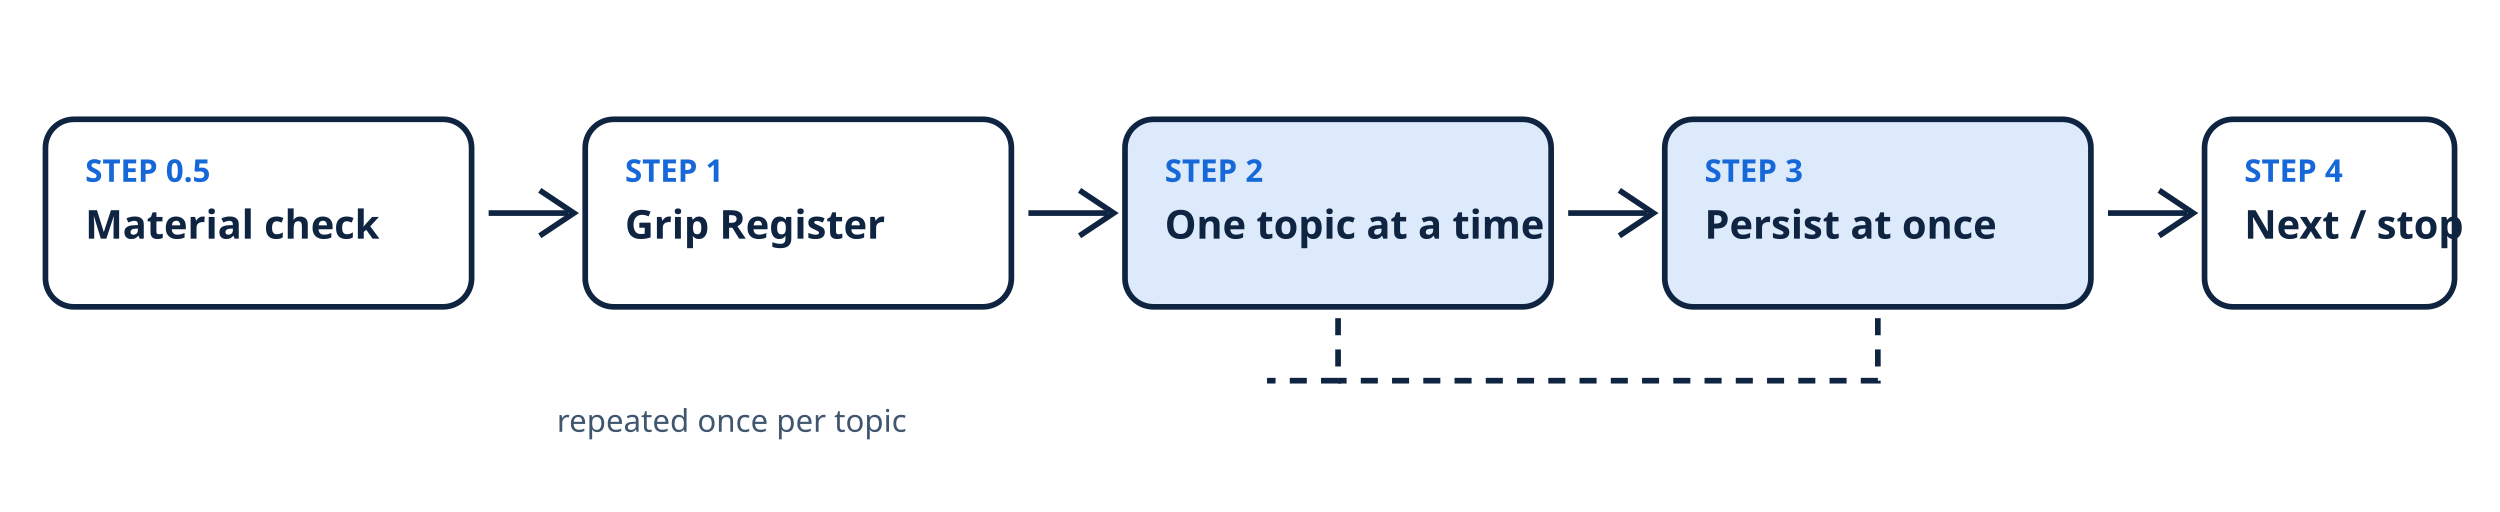
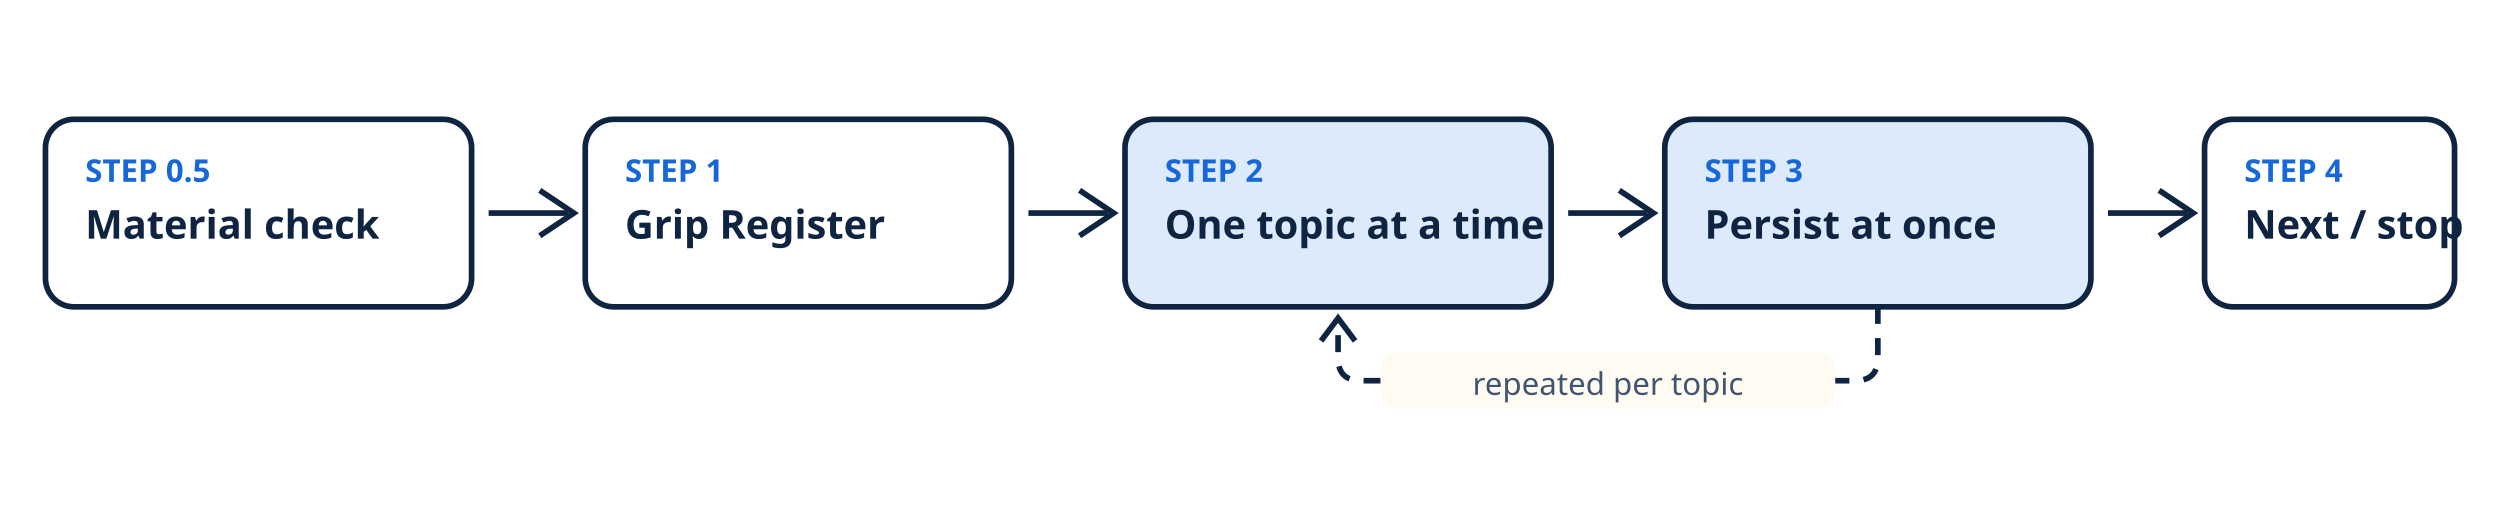
<svg xmlns="http://www.w3.org/2000/svg" viewBox="0 0 880 180" width="880" height="180" role="img" aria-label="Session flow">
  <style>
    .ln { fill: none; stroke: #0f2440; stroke-width: 2; }
    .fill { fill: #dceafc; }
    .t { font-family: "Pretendard","Noto Sans KR",system-ui,sans-serif; fill: #0f2440; }
    .h { font-size: 14px; font-weight: 700; }
    .s { font-size: 11px; fill: #40566f; }
    .k { font-size: 11px; fill: #1668d8; font-weight: 700; }
  </style>
  <g>
    <rect class="ln" x="16" y="42" width="150" height="66" rx="10" />
    <text class="t k" x="30" y="64">STEP 0.5</text>
    <text class="t h" x="30" y="84">Material check</text>
  </g>
  <path class="ln" d="M172 75 h28" />
  <path class="ln" d="M190 67 l12 8 l-12 8" />
  <g>
    <rect class="ln" x="206" y="42" width="150" height="66" rx="10" />
    <text class="t k" x="220" y="64">STEP 1</text>
    <text class="t h" x="220" y="84">Grip Register</text>
  </g>
  <path class="ln" d="M362 75 h28" />
  <path class="ln" d="M380 67 l12 8 l-12 8" />
  <g>
    <rect class="fill" x="396" y="42" width="150" height="66" rx="10" />
    <rect class="ln" x="396" y="42" width="150" height="66" rx="10" />
    <text class="t k" x="410" y="64">STEP 2</text>
    <text class="t h" x="410" y="84">One topic at a time</text>
  </g>
  <path class="ln" d="M552 75 h28" />
  <path class="ln" d="M570 67 l12 8 l-12 8" />
  <g>
    <rect class="fill" x="586" y="42" width="150" height="66" rx="10" />
    <rect class="ln" x="586" y="42" width="150" height="66" rx="10" />
    <text class="t k" x="600" y="64">STEP 3</text>
    <text class="t h" x="600" y="84">Persist at once</text>
  </g>
  <path class="ln" d="M742 75 h28" />
  <path class="ln" d="M760 67 l12 8 l-12 8" />
  <g>
    <rect class="ln" x="776" y="42" width="88" height="66" rx="10" />
    <text class="t k" x="790" y="64">STEP 4</text>
    <text class="t h" x="790" y="84">Next / stop</text>
  </g>
-   <path class="ln" d="M471 112 v22 h-25" stroke-dasharray="6 5" />
-   <path class="ln" d="M661 112 v22 h-190" stroke-dasharray="6 5" />
-   <text class="t s" x="196" y="152">repeated once per topic</text>
+   <path class="ln" d="M661 108 v18 q0 8 -8 8 h-174 q-8 0 -8 -8 v-10" stroke-dasharray="6 5" />
+   <path class="ln" d="M465 120 l6 -8 l6 8" />
+   <rect fill="#fffaf2" x="486" y="124" width="160" height="20" rx="6" />
+   <text class="t s" x="566" y="139" text-anchor="middle">repeated per topic</text>
</svg>
